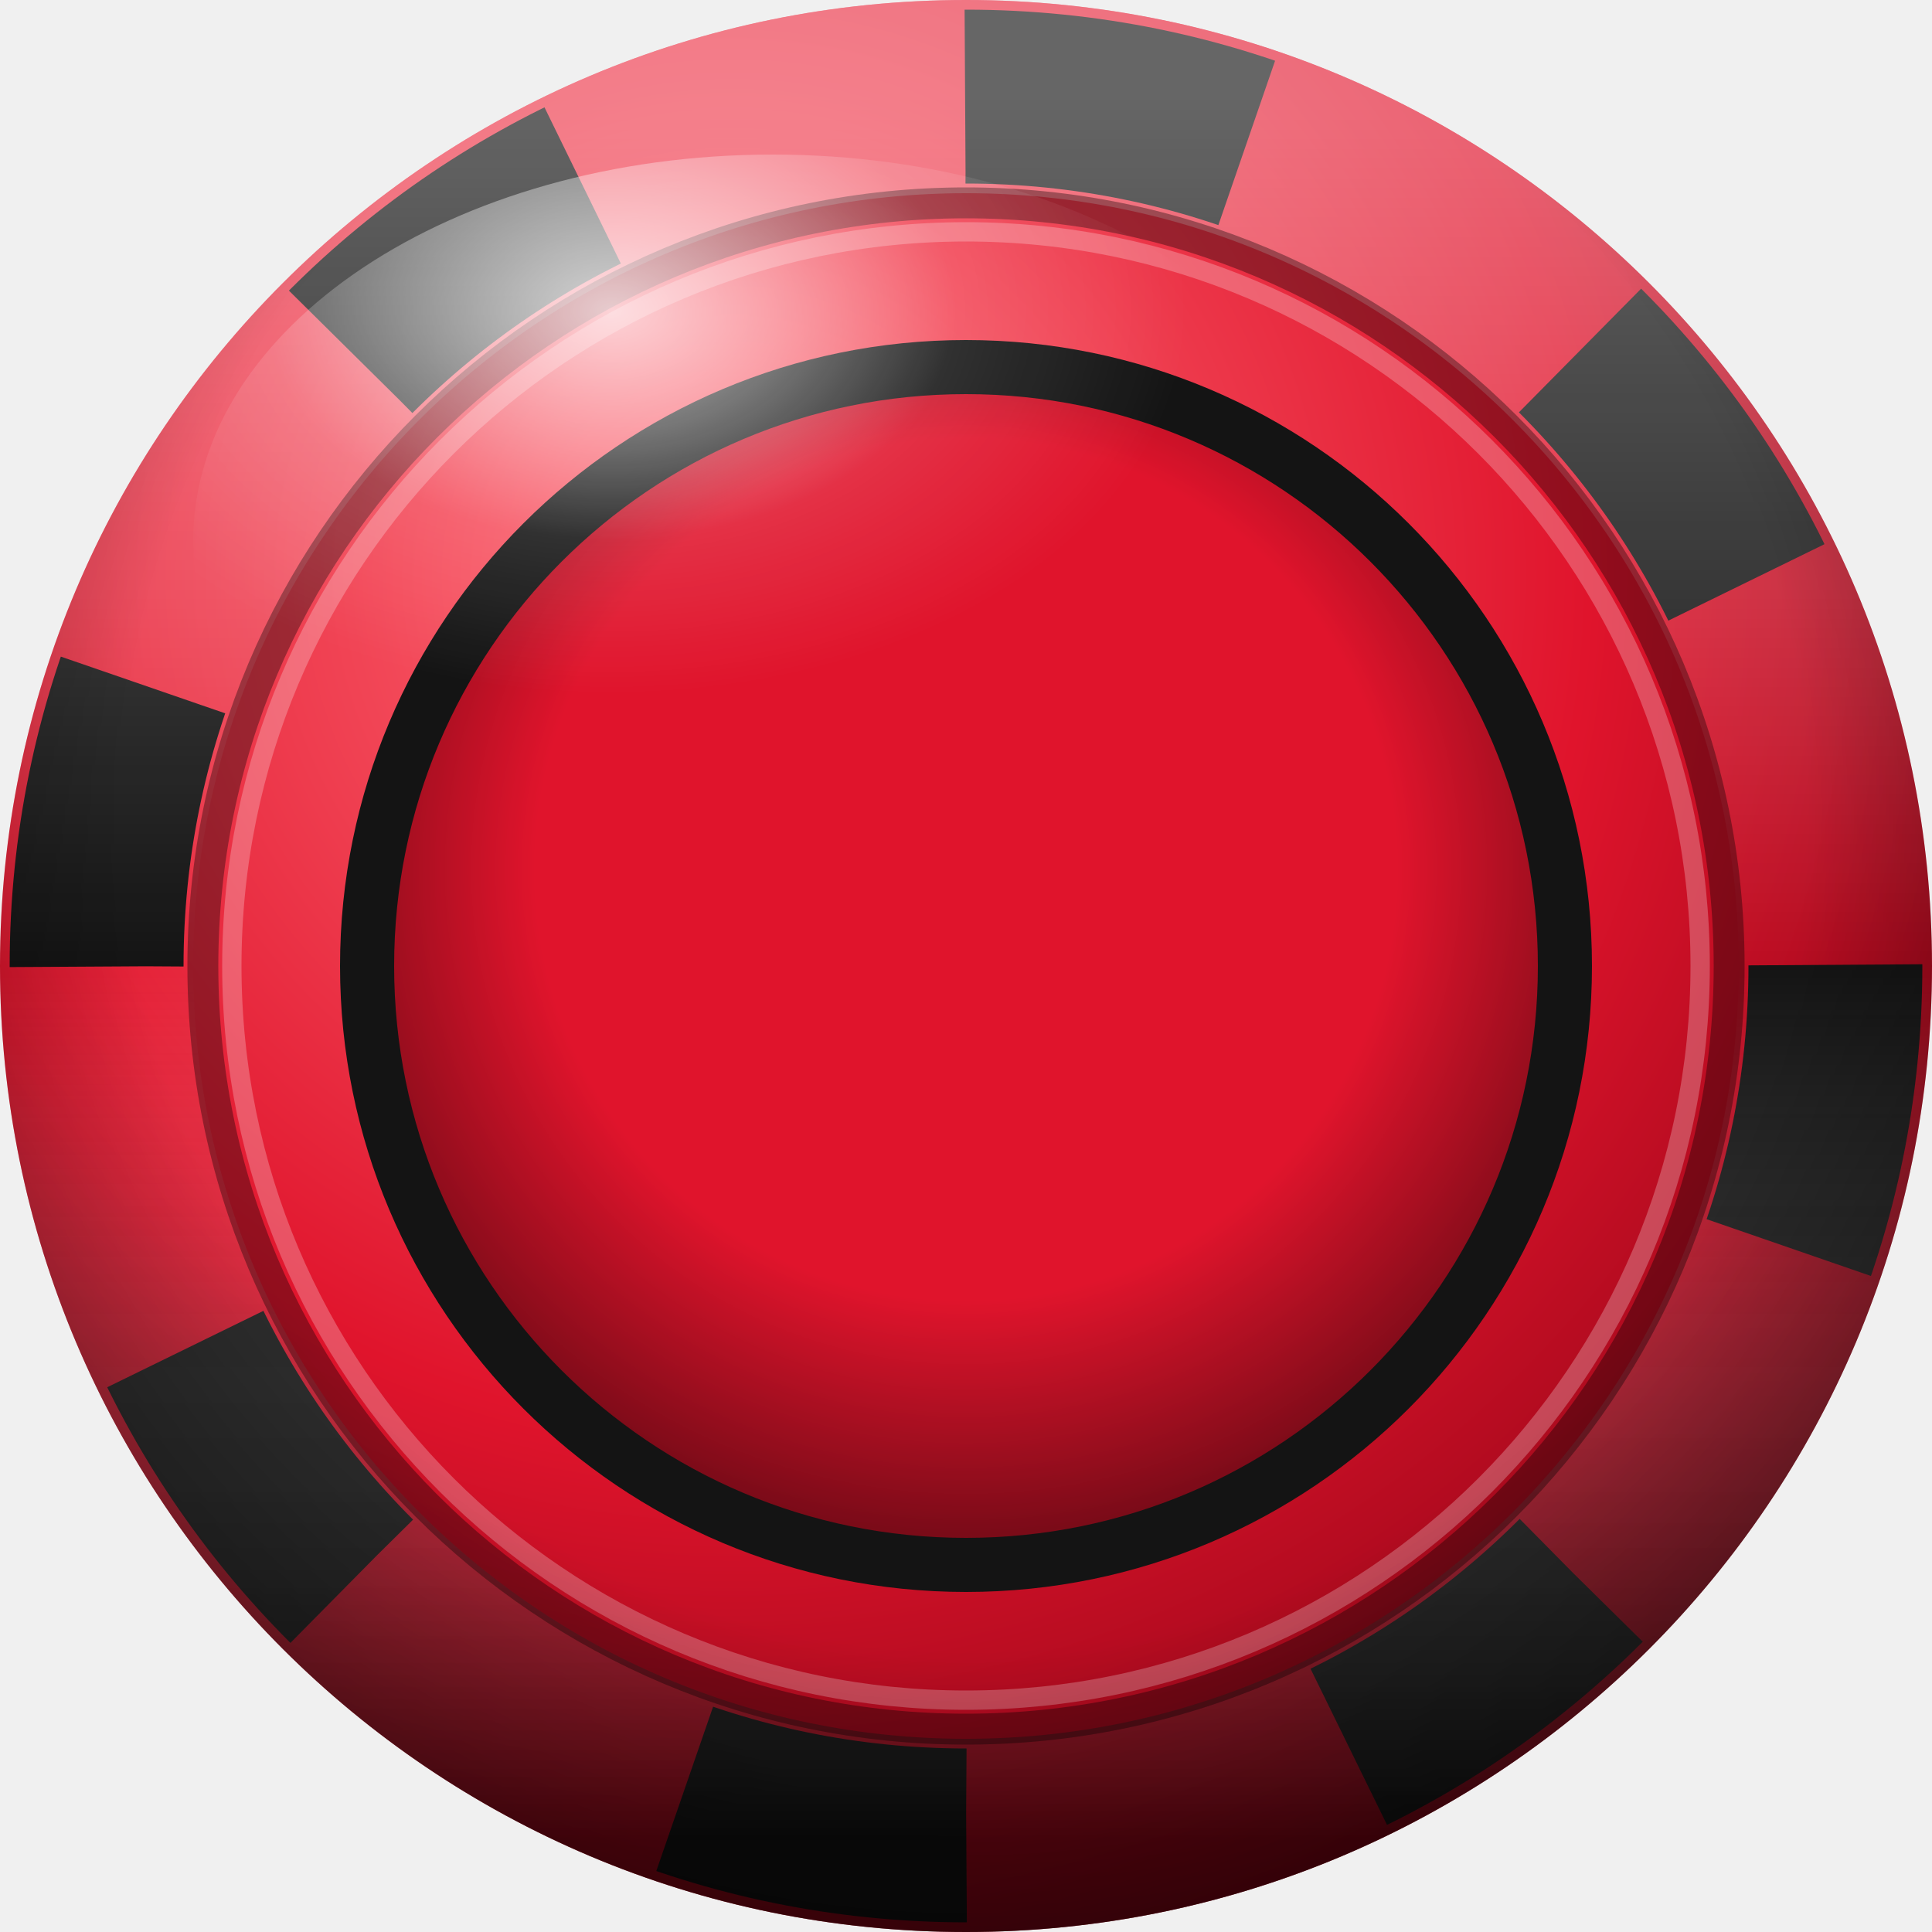
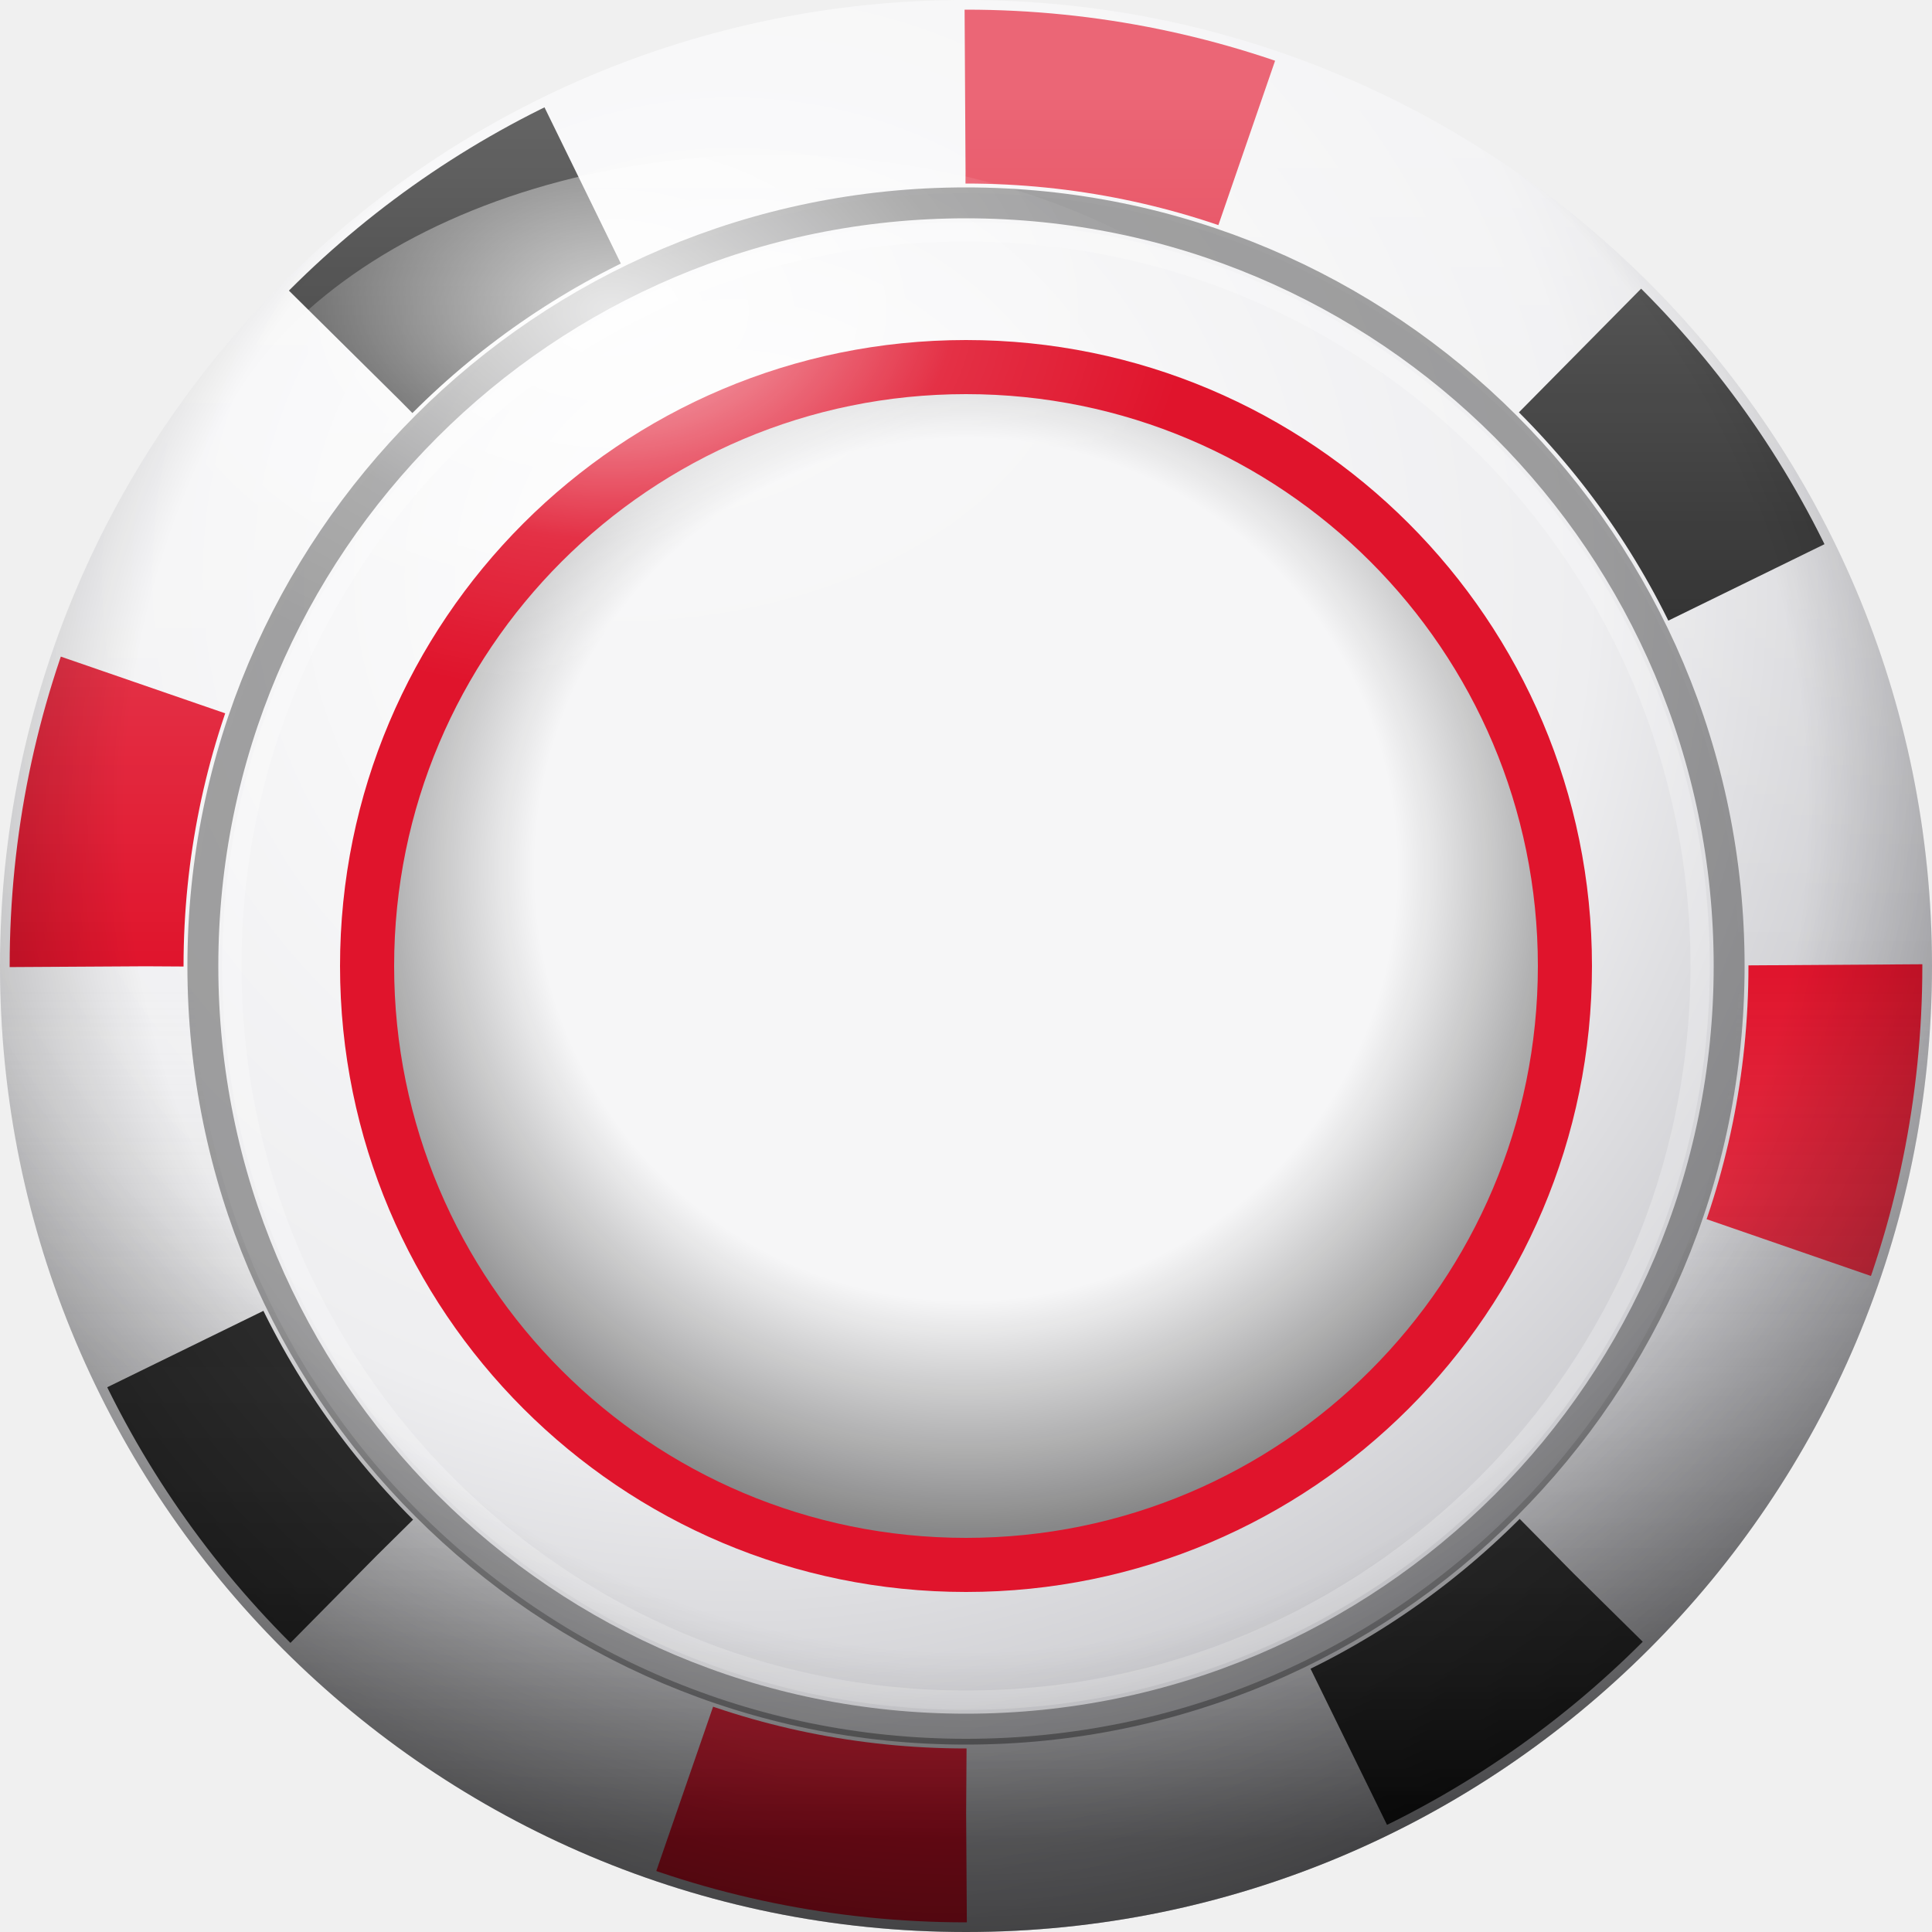
<svg xmlns="http://www.w3.org/2000/svg" viewBox="0 0 100 100">
  <defs>
    <clipPath id="c">
      <circle cx="50" cy="50" r="50" />
    </clipPath>
    <clipPath id="m">
      <circle cx="50" cy="50" r="31" />
    </clipPath>
    <radialGradient id="corpo" cx=".38" cy=".3" r=".8">
-       <stop offset="0" stop-color="#FF6B76" />
-       <stop offset=".55" stop-color="#E0142C" />
-       <stop offset="1" stop-color="#7A0010" />
+       <stop offset="0" stop-color="#FFFFFF" />
+       <stop offset=".55" stop-color="#EEEEF0" />
+       <stop offset="1" stop-color="#A9A9AF" />
    </radialGradient>
    <linearGradient id="borda" x1="0" y1="0" x2="0" y2="1">
      <stop offset="0" stop-color="#fff" stop-opacity=".35" />
      <stop offset=".5" stop-color="#fff" stop-opacity="0" />
      <stop offset="1" stop-color="#000" stop-opacity=".45" />
    </linearGradient>
    <radialGradient id="ms" cx=".5" cy=".42" r=".55">
      <stop offset=".65" stop-color="#000" stop-opacity="0" />
      <stop offset="1" stop-color="#000" stop-opacity=".45" />
    </radialGradient>
    <radialGradient id="verniz" cx=".36" cy=".2" r=".5">
      <stop offset="0" stop-color="#fff" stop-opacity=".75" />
      <stop offset=".6" stop-color="#fff" stop-opacity=".12" />
      <stop offset="1" stop-color="#fff" stop-opacity="0" />
    </radialGradient>
    <radialGradient id="sombra" cx=".5" cy=".42" r=".6">
      <stop offset=".72" stop-color="#000" stop-opacity="0" />
      <stop offset="1" stop-color="#000" stop-opacity=".4" />
    </radialGradient>
  </defs>
  <g clip-path="url(#c)">
    <rect width="100" height="100" fill="url(#corpo)" />
-     <circle cx="50" cy="50" r="45" fill="none" stroke="#141414" stroke-width="9" stroke-dasharray="14.84 20.50" stroke-dashoffset="0.00" />
+     <circle cx="50" cy="50" r="45" fill="none" stroke="#E0142C" stroke-width="9" stroke-dasharray="14.84 55.84" stroke-dashoffset="0.00" />
+     <circle cx="50" cy="50" r="45" fill="none" stroke="#141414" stroke-width="9" stroke-dasharray="14.84 55.84" stroke-dashoffset="-35.34" />
    <circle cx="50" cy="50" r="45" fill="none" stroke="url(#borda)" stroke-width="10" />
    <circle cx="50" cy="50" r="39.5" fill="none" stroke="rgba(0,0,0,.35)" stroke-width="1.6" />
    <circle cx="50" cy="50" r="38" fill="none" stroke="#fff" stroke-opacity=".25" stroke-width="1" />
    <g clip-path="url(#m)">
-       <circle cx="50" cy="50" r="31" fill="#E0142C" />
+       <circle cx="50" cy="50" r="31" fill="#F6F6F7" />
      <circle cx="50" cy="50" r="31" fill="url(#ms)" />
    </g>
-     <circle cx="50" cy="50" r="31" fill="none" stroke="#141414" stroke-width="2.8" />
+     <circle cx="50" cy="50" r="31" fill="none" stroke="#E0142C" stroke-width="2.8" />
    <rect width="100" height="100" fill="url(#sombra)" />
    <ellipse cx="40" cy="28" rx="30" ry="20" fill="url(#verniz)" />
  </g>
</svg>
